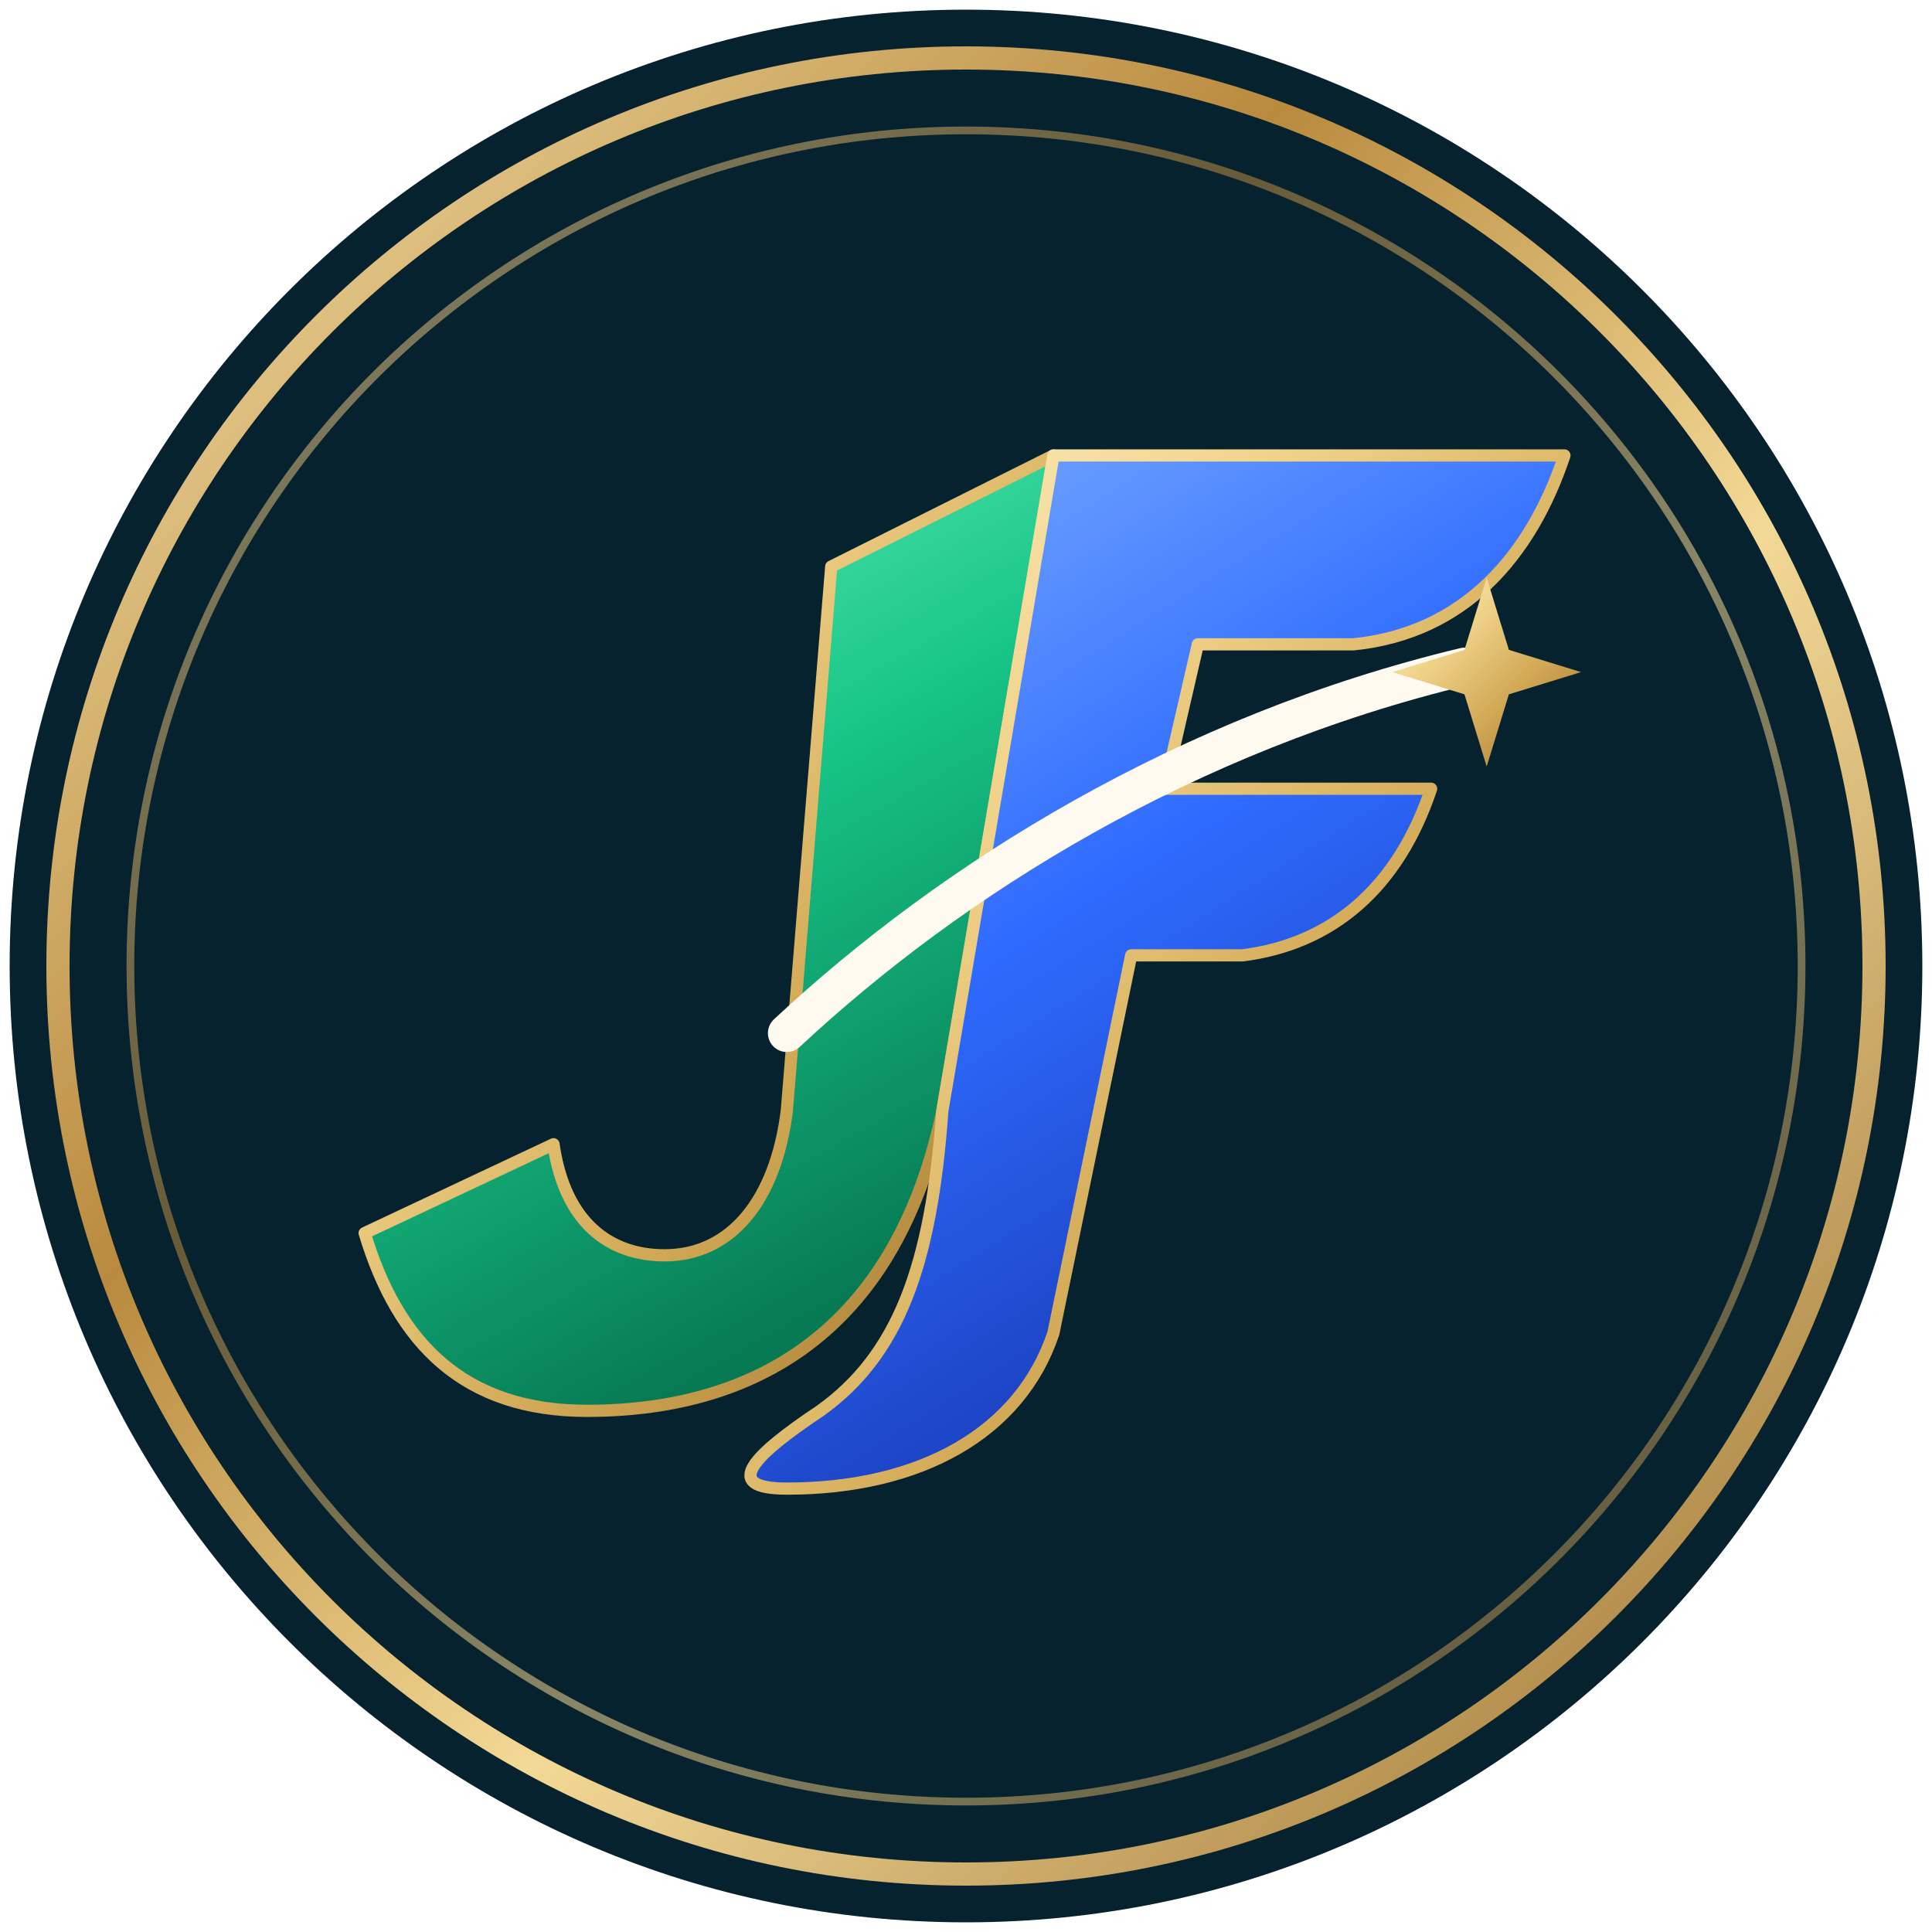
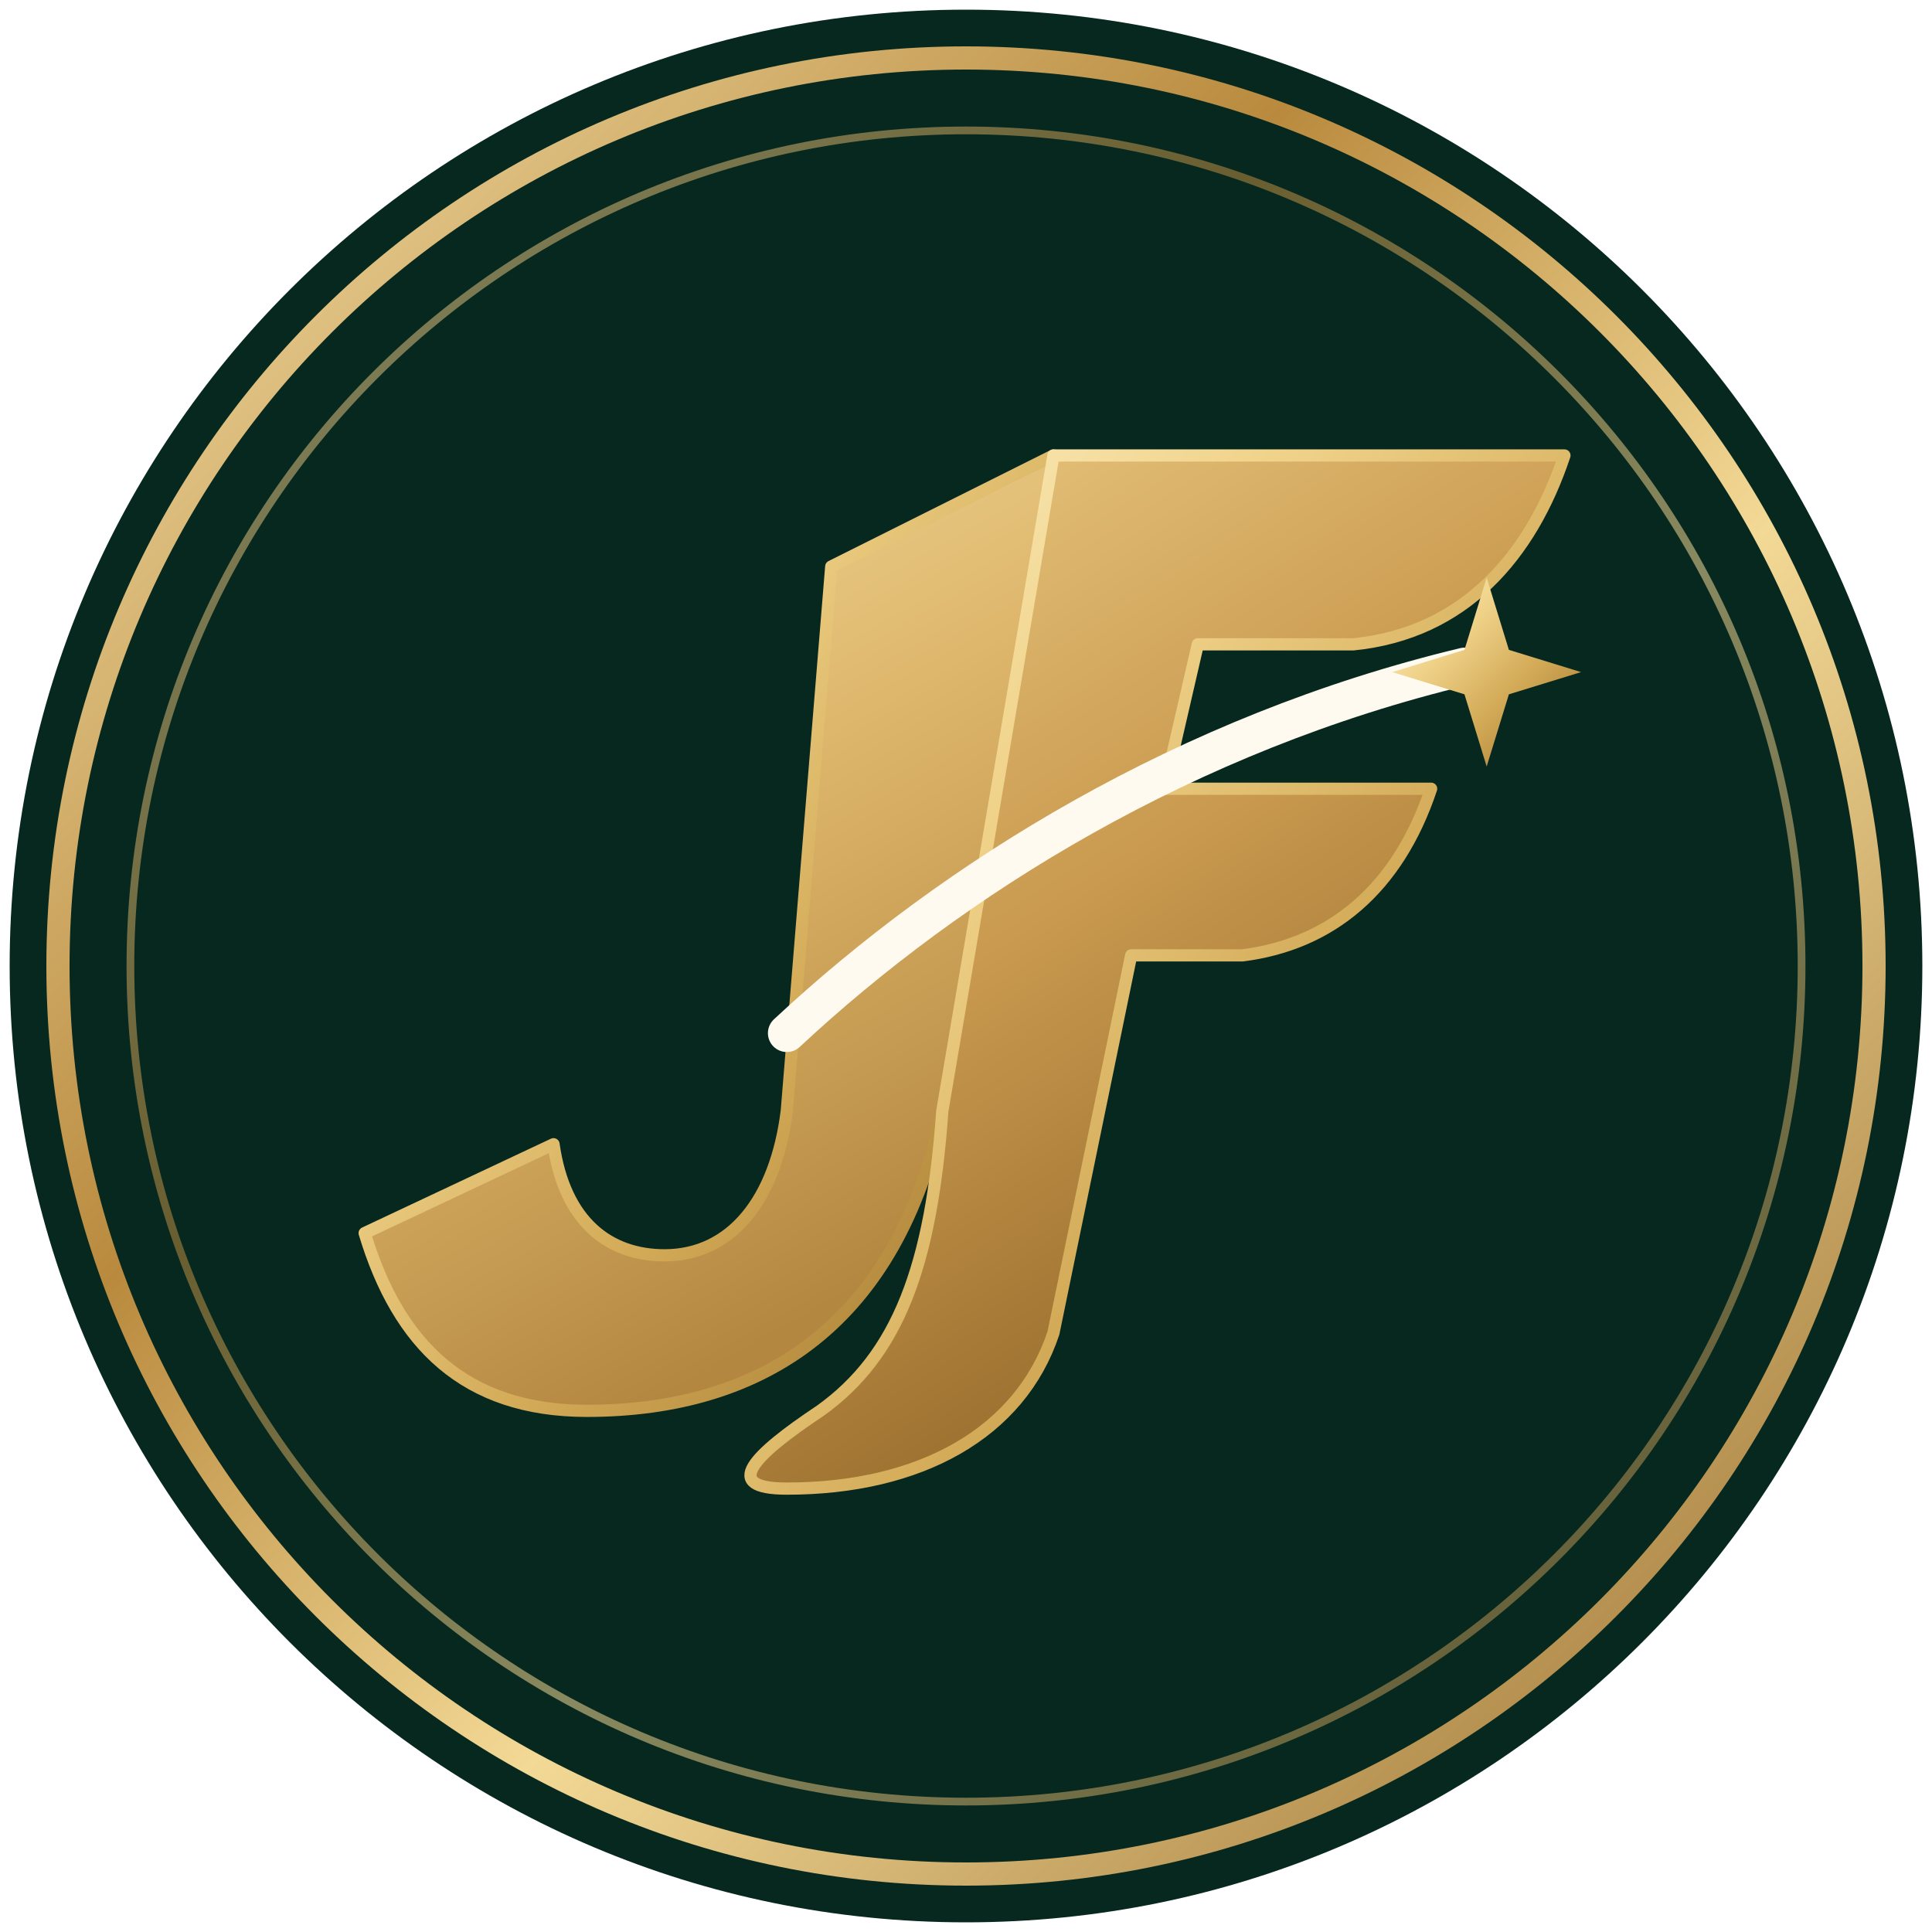
<svg xmlns="http://www.w3.org/2000/svg" viewBox="0 0 200 200">
  <defs>
    <linearGradient id="or1" x1="0" y1="0" x2="1" y2="1">
      <stop offset="0" stop-color="#fff3cc" />
      <stop offset=".32" stop-color="#f0d38a" />
      <stop offset=".62" stop-color="#d2a956" />
      <stop offset="1" stop-color="#9c712c" />
    </linearGradient>
    <linearGradient id="vert" x1="0" y1="0" x2=".4" y2="1">
-       <stop offset="0" stop-color="#6ff5bf" />
-       <stop offset=".5" stop-color="#17c487" />
-       <stop offset="1" stop-color="#077a54" />
+       <stop offset="0" stop-color="#f6dfa0" />
+       <stop offset=".5" stop-color="#ddb56a" />
+       <stop offset="1" stop-color="#b48740" />
    </linearGradient>
    <linearGradient id="bleu" x1="0" y1="0" x2=".5" y2="1">
-       <stop offset="0" stop-color="#7fb0ff" />
-       <stop offset=".5" stop-color="#2f6bff" />
-       <stop offset="1" stop-color="#1636b0" />
+       <stop offset="0" stop-color="#eccb84" />
+       <stop offset=".5" stop-color="#c99a4f" />
+       <stop offset="1" stop-color="#8f6426" />
    </linearGradient>
    <linearGradient id="anneau" x1="0" y1="0" x2="1" y2="1">
      <stop offset="0" stop-color="#f7e4ad" />
      <stop offset=".35" stop-color="#b98a3e" />
      <stop offset=".6" stop-color="#f3d996" />
      <stop offset="1" stop-color="#94692a" />
    </linearGradient>
  </defs>
-   <circle cx="100" cy="100" r="99" fill="#06222e" />
+   <circle cx="100" cy="100" r="99" fill="#06281f" />
  <circle cx="100" cy="100" r="94" fill="none" stroke="url(#anneau)" stroke-width="2.4" />
  <circle cx="100" cy="100" r="86.5" fill="none" stroke="url(#anneau)" stroke-width=".8" opacity=".55" />
  <g transform="translate(32 34.5) scale(1.15)">
    <path fill="url(#vert)" stroke="url(#or1)" stroke-width="1.1" stroke-linejoin="round" d="M47 21 L67 11 L57 70 C53 89 41 97 25 97 C14 97 8 91 5 81 L22 73 C23 80 27 83 32 83 C38 83 42 78 43 70 Z" />
    <path fill="url(#bleu)" stroke="url(#or1)" stroke-width="1.1" stroke-linejoin="round" d="M67 11 H113 C110 20 104 27 94 28 H80 L77 41 H101 C98 50 92 55 84 56 H74 L67 90 C64 99 55 104 43 104 C37 104 40 101 46 97 C53 92 56 84 57 70 Z" />
    <path fill="none" stroke="#fffaf0" stroke-width="3.4" stroke-linecap="round" d="M43 63 C58 49 79 36 104 30" />
    <path fill="url(#or1)" d="M106 22 L108 28.5 L114.5 30.5 L108 32.5 L106 39 L104 32.5 L97.5 30.5 L104 28.5 Z" />
  </g>
</svg>
